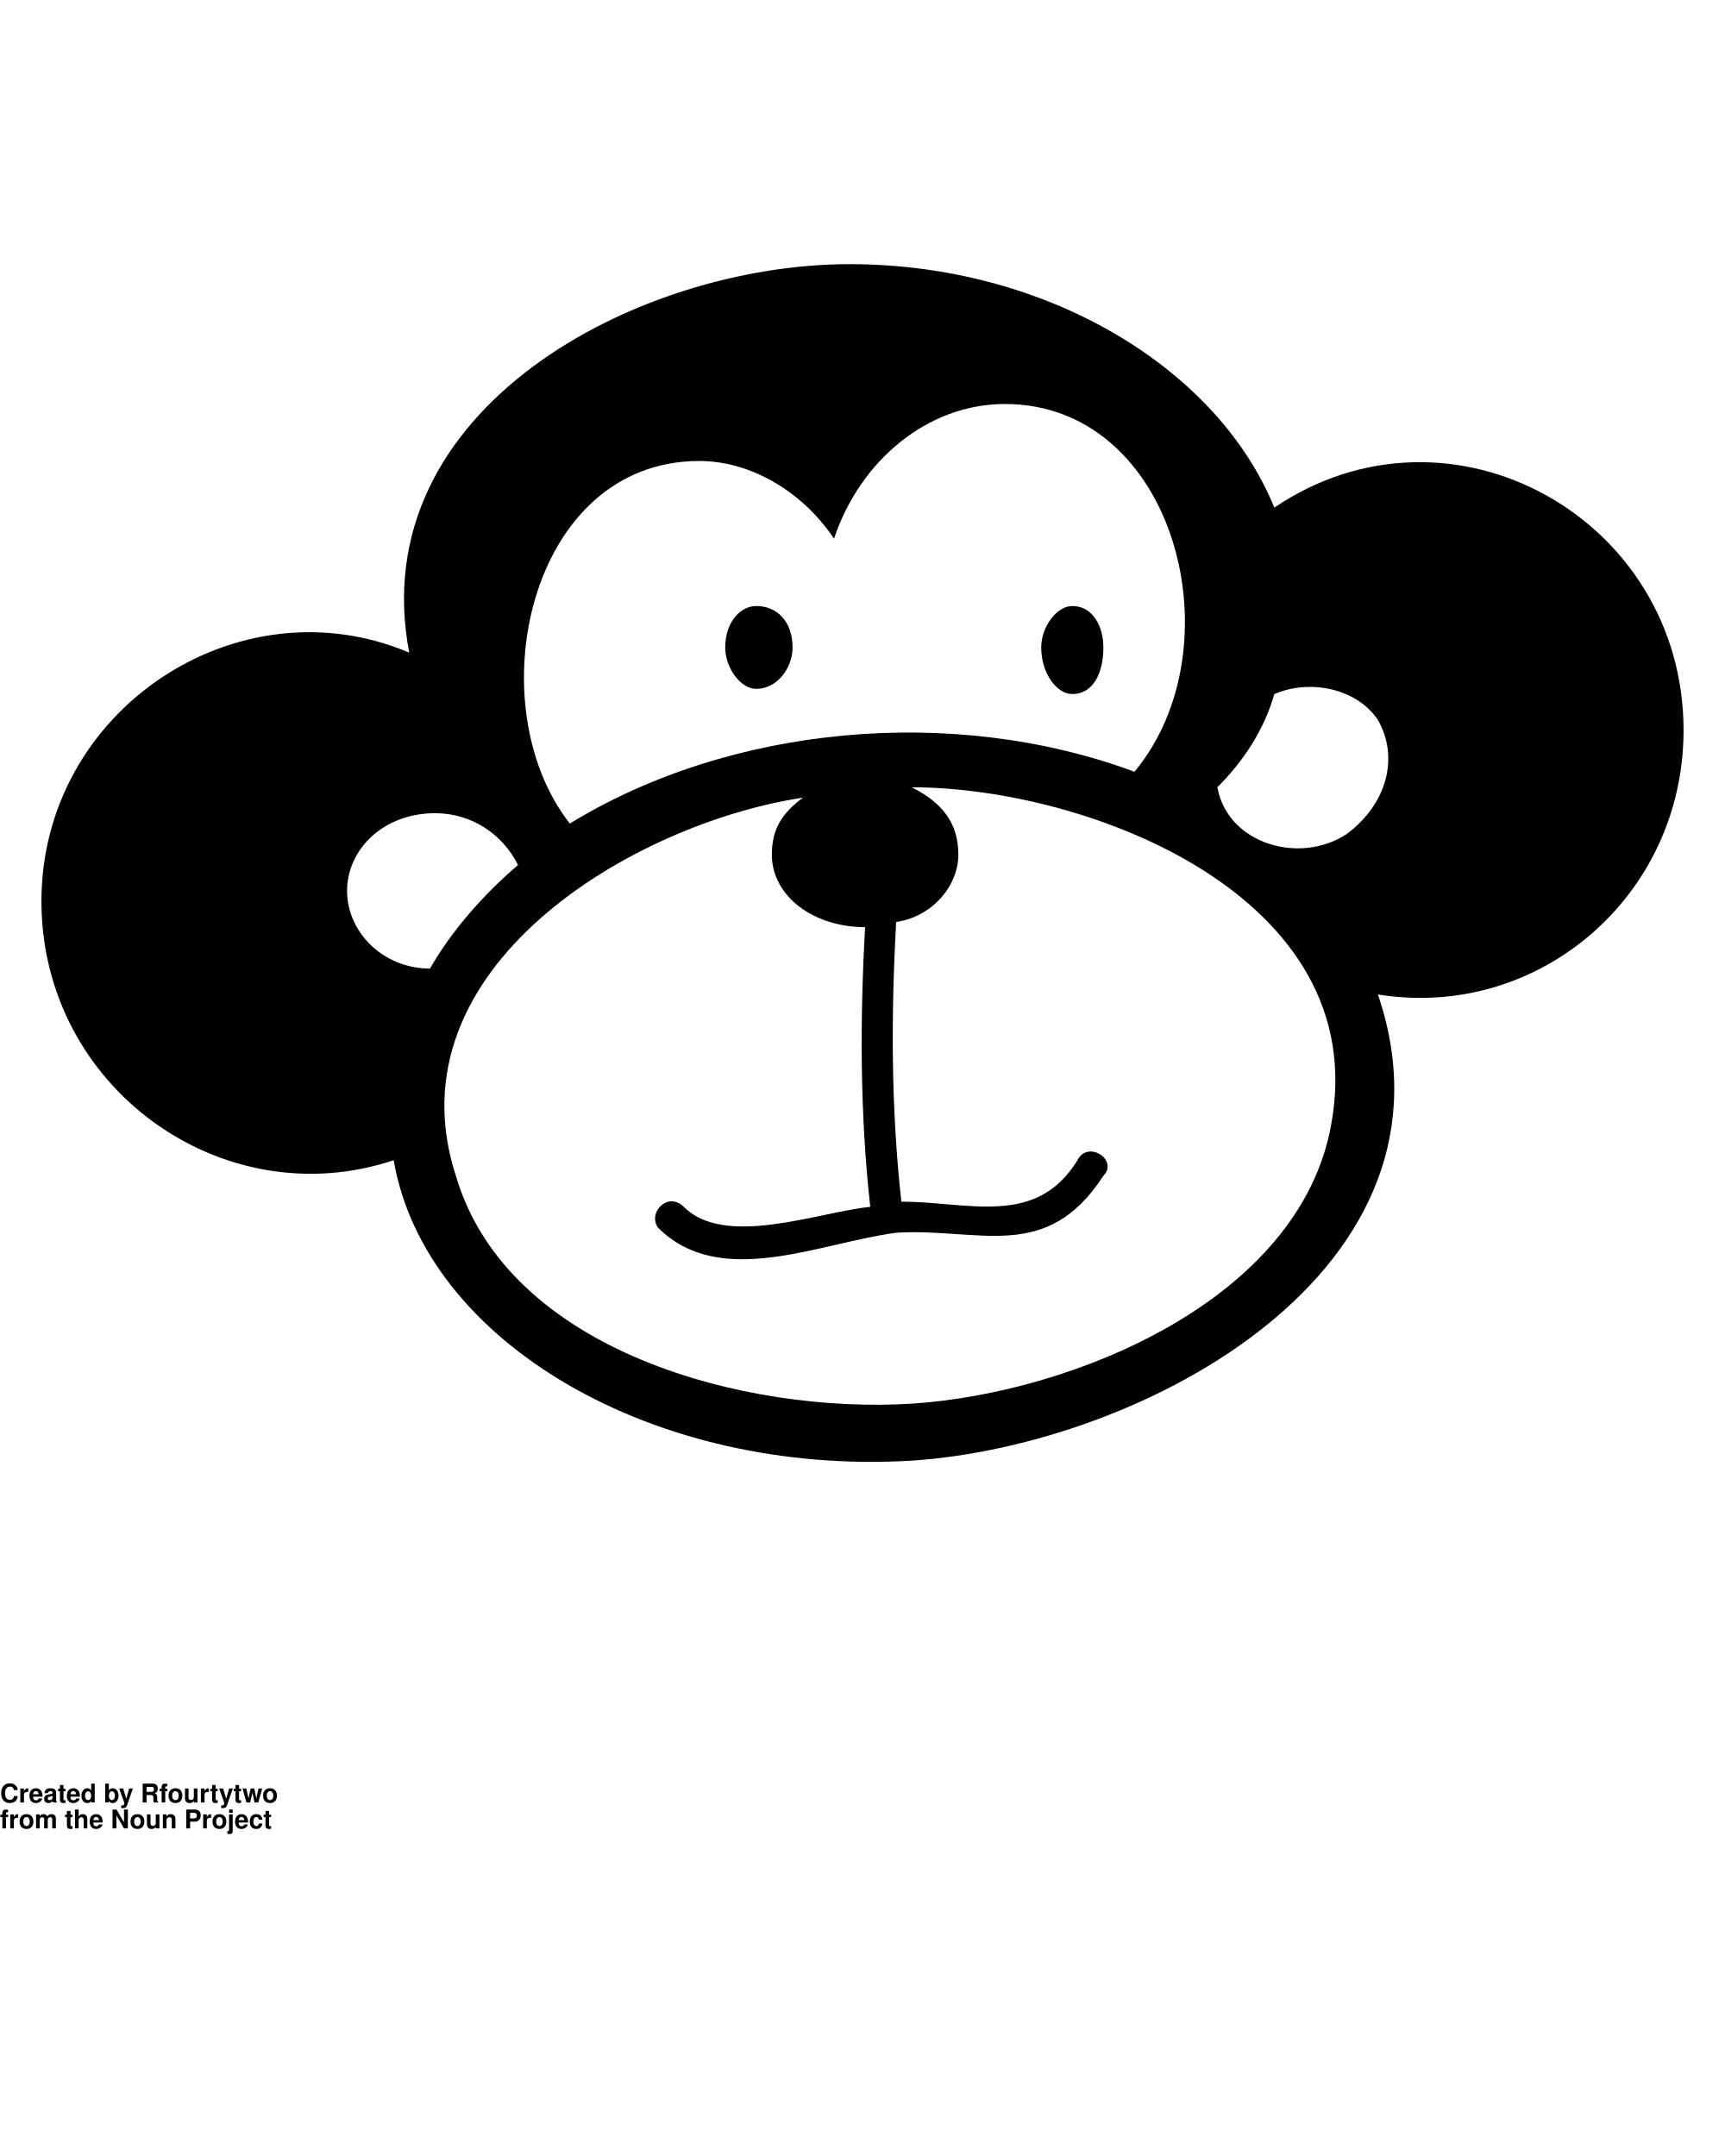
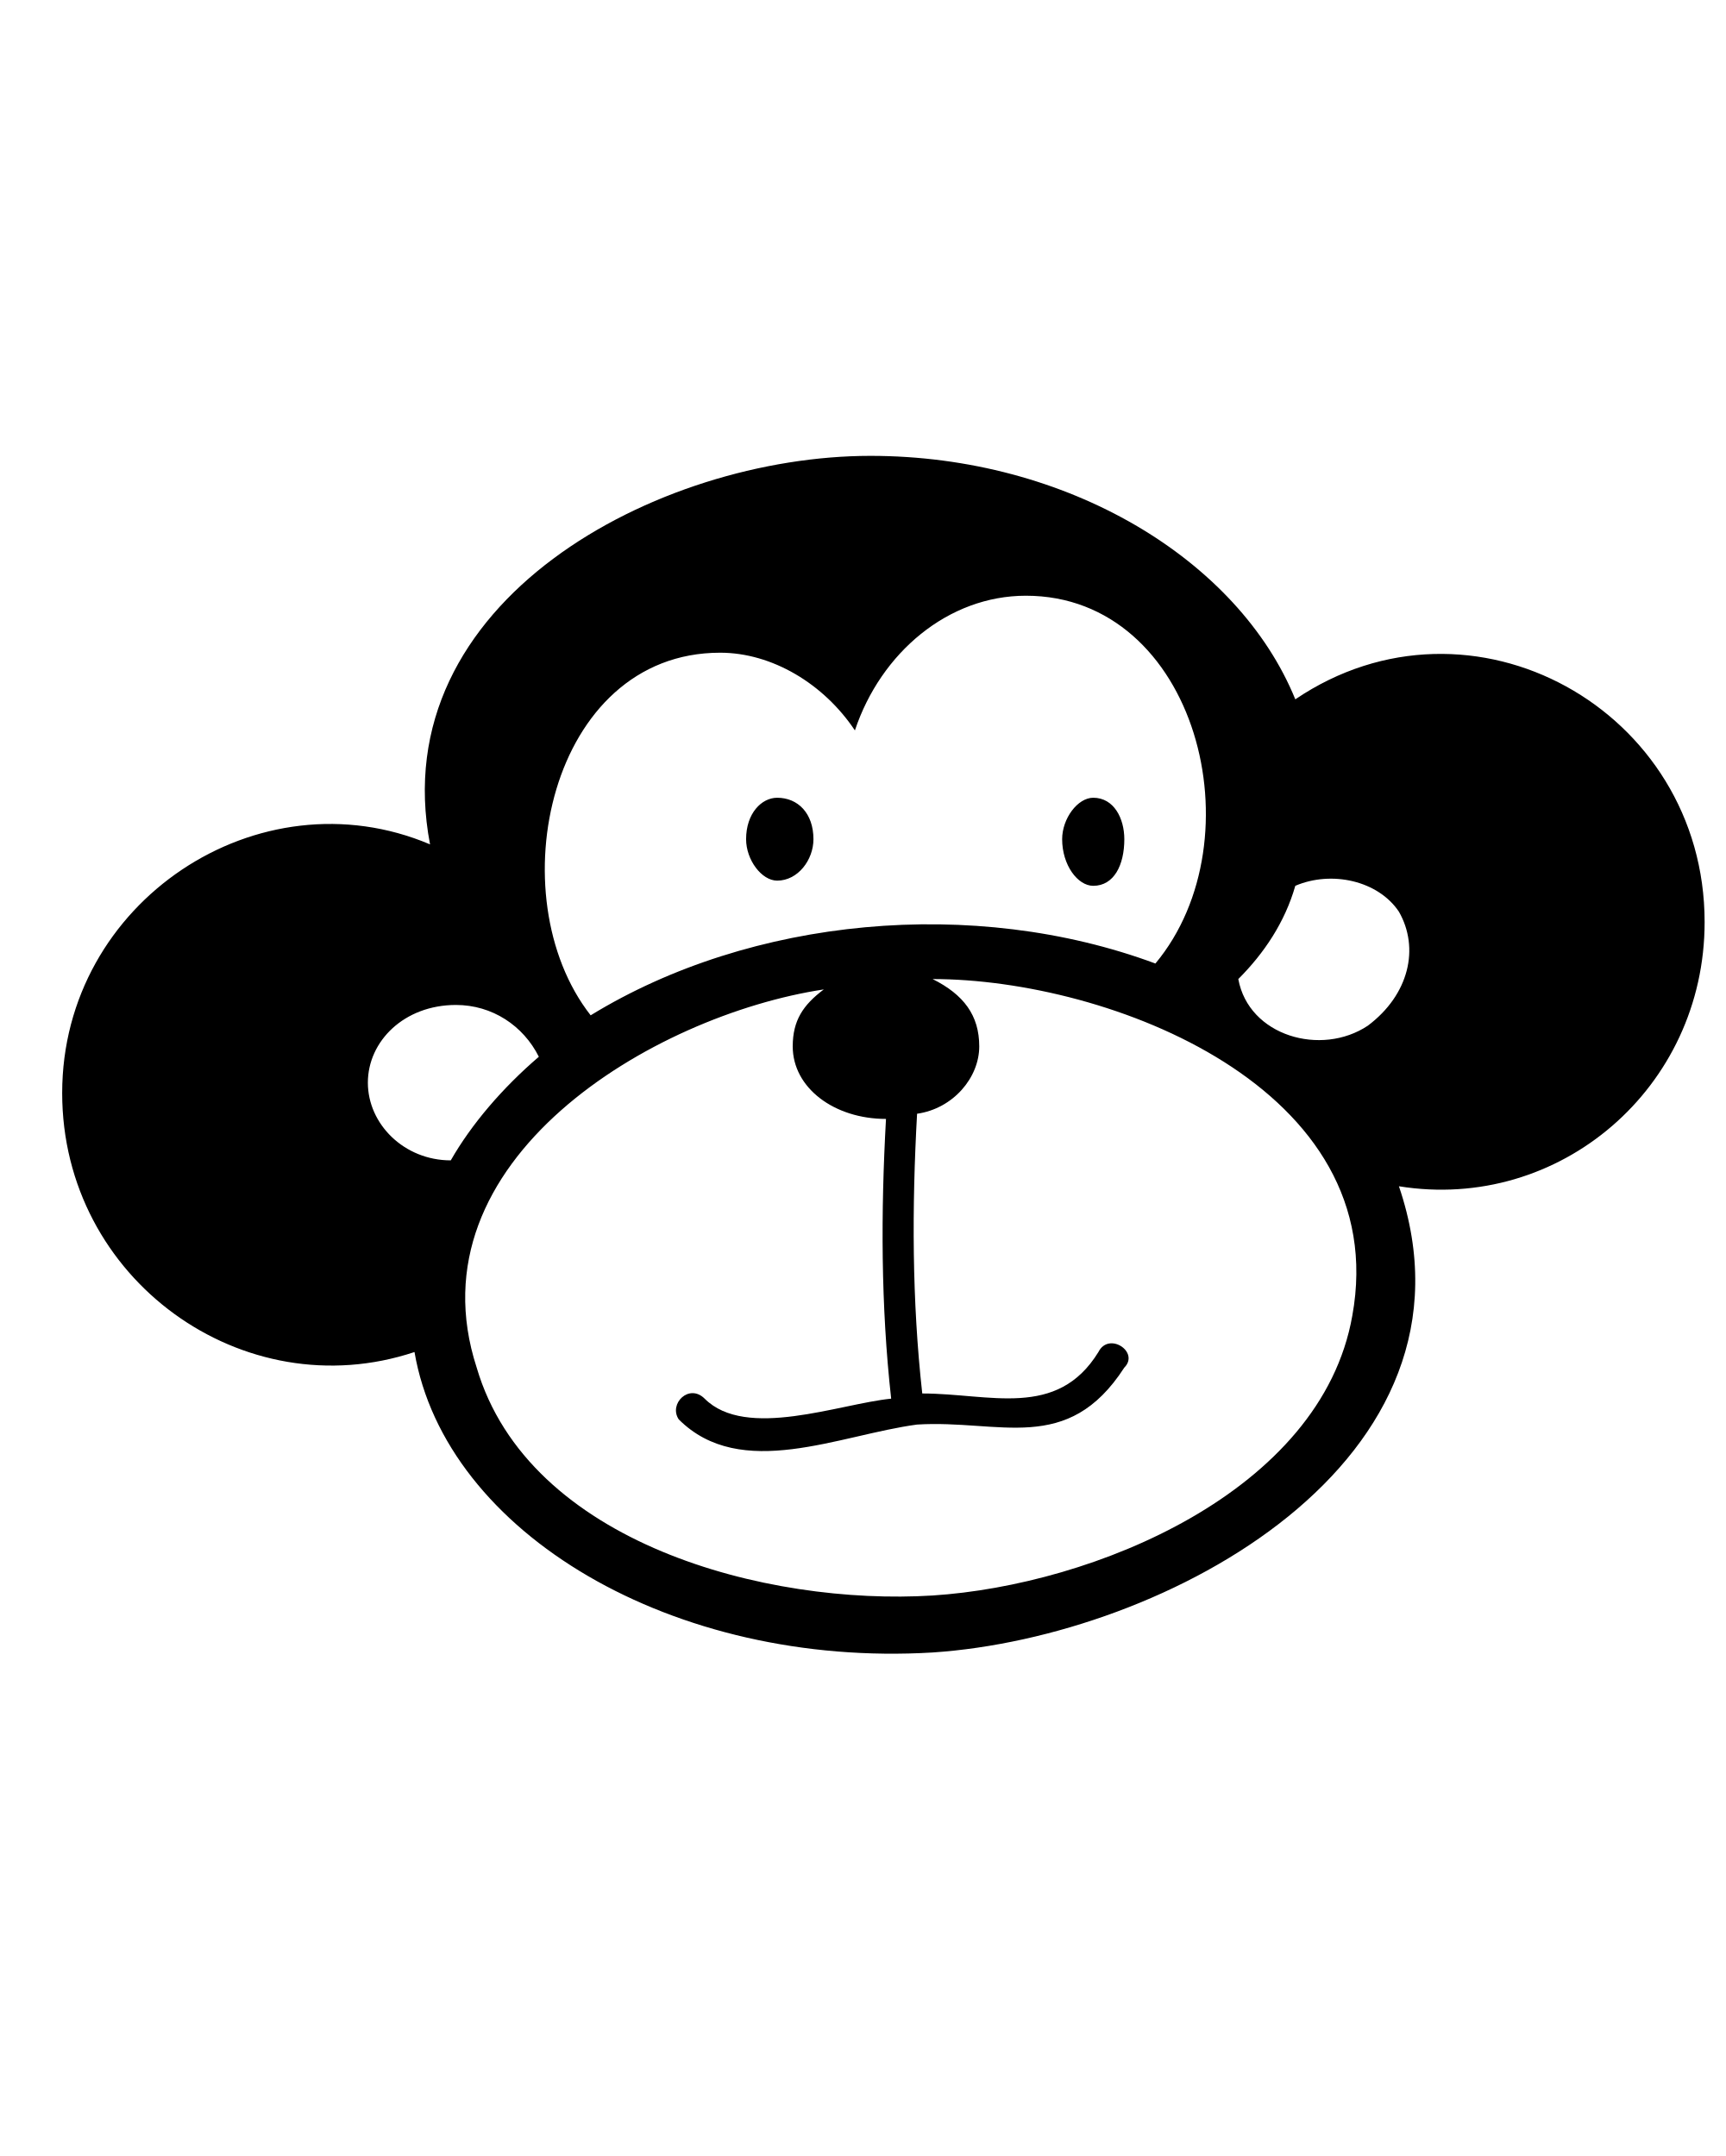
- <svg xmlns="http://www.w3.org/2000/svg" xml:space="preserve" version="1.1" style="shape-rendering:geometricPrecision;text-rendering:geometricPrecision;image-rendering:optimizeQuality;" viewBox="0 0 333 416.25" x="0px" y="0px" fill-rule="evenodd" clip-rule="evenodd">
-   <defs>
-     <style type="text/css">
-    
-     .fil0 {fill:black}
-    
-   </style>
-   </defs>
+ <svg xmlns="http://www.w3.org/2000/svg" version="1.1" id="Layer_1" x="0px" y="0px" viewBox="0 0 333 416.2" style="enable-background:new 0 0 333 416.2;" xml:space="preserve">
+   <style type="text/css">
+ 	.st0{fill-rule:evenodd;clip-rule:evenodd;}
+ </style>
  <g>
-     <path class="fil0" d="M219 149c20,-24 8,-71 -25,-71 -15,0 -28,11 -33,26 -6,-9 -16,-15 -26,-15 -33,0 -43,47 -25,70 31,-19 74,-23 109,-10zm-12 -32c4,0 6,4 6,8 0,5 -2,9 -6,9 -3,0 -6,-4 -6,-9 0,-4 3,-8 6,-8zm-61 0c4,0 7,3 7,8 0,4 -3,8 -7,8 -3,0 -6,-4 -6,-8 0,-5 3,-8 6,-8zm30 35c6,3 9,7 9,13 0,6 -5,12 -12,13 -1,18 -1,36 1,54 13,0 26,5 34,-8 2,-4 8,0 5,3 -11,17 -24,10 -40,11 -15,2 -34,11 -46,-1 -2,-3 2,-7 5,-4 8,8 26,1 36,0 -2,-18 -2,-36 -1,-54 -10,0 -18,-6 -18,-14 0,-5 2,-8 6,-11 -33,5 -80,33 -67,73 10,34 56,46 88,44 31,-2 75,-20 81,-54 8,-44 -47,-65 -81,-65zm84 9c8,-6 10,-15 6,-22 -4,-6 -13,-8 -20,-5 -2,7 -6,13 -11,18 2,11 16,15 25,9zm6 31c18,53 -45,87 -90,90 -50,3 -94,-23 -100,-58 -33,11 -68,-14 -68,-50 0,-37 38,-62 71,-48 -9,-47 44,-75 85,-75 38,0 71,20 82,47 34,-23 79,2 79,43 0,32 -28,56 -59,51zm-183 -5c4,-7 10,-14 17,-20 -3,-6 -9,-10 -16,-10 -10,0 -17,7 -17,15 0,8 7,15 16,15z" />
+     <path class="st0" d="M223,186c20-24,8-71-25-71c-15,0-28,11-33,26c-6-9-16-15-26-15c-33,0-43,47-25,70C145,177,188,173,223,186z    M211,154c4,0,6,4,6,8c0,5-2,9-6,9c-3,0-6-4-6-9C205,158,208,154,211,154z M150,154c4,0,7,3,7,8c0,4-3,8-7,8c-3,0-6-4-6-8   C144,157,147,154,150,154z M180,189c6,3,9,7,9,13s-5,12-12,13c-1,18-1,36,1,54c13,0,26,5,34-8c2-4,8,0,5,3c-11,17-24,10-40,11   c-15,2-34,11-46-1c-2-3,2-7,5-4c8,8,26,1,36,0c-2-18-2-36-1-54c-10,0-18-6-18-14c0-5,2-8,6-11c-33,5-80,33-67,73c10,34,56,46,88,44   c31-2,75-20,81-54C269,210,214,189,180,189z M264,198c8-6,10-15,6-22c-4-6-13-8-20-5c-2,7-6,13-11,18C241,200,255,204,264,198z    M270,229c18,53-45,87-90,90c-50,3-94-23-100-58c-33,11-68-14-68-50c0-37,38-62,71-48c-9-47,44-75,85-75c38,0,71,20,82,47   c34-23,79,2,79,43C329,210,301,234,270,229z M87,224c4-7,10-14,17-20c-3-6-9-10-16-10c-10,0-17,7-17,15S78,224,87,224z" />
  </g>
-   <text x="0" y="348" fill="#000000" font-size="5px" font-weight="bold" font-family="'Helvetica Neue', Helvetica, Arial-Unicode, Arial, Sans-serif">Created by Rfourtytwo</text>
-   <text x="0" y="353" fill="#000000" font-size="5px" font-weight="bold" font-family="'Helvetica Neue', Helvetica, Arial-Unicode, Arial, Sans-serif">from the Noun Project</text>
</svg>
